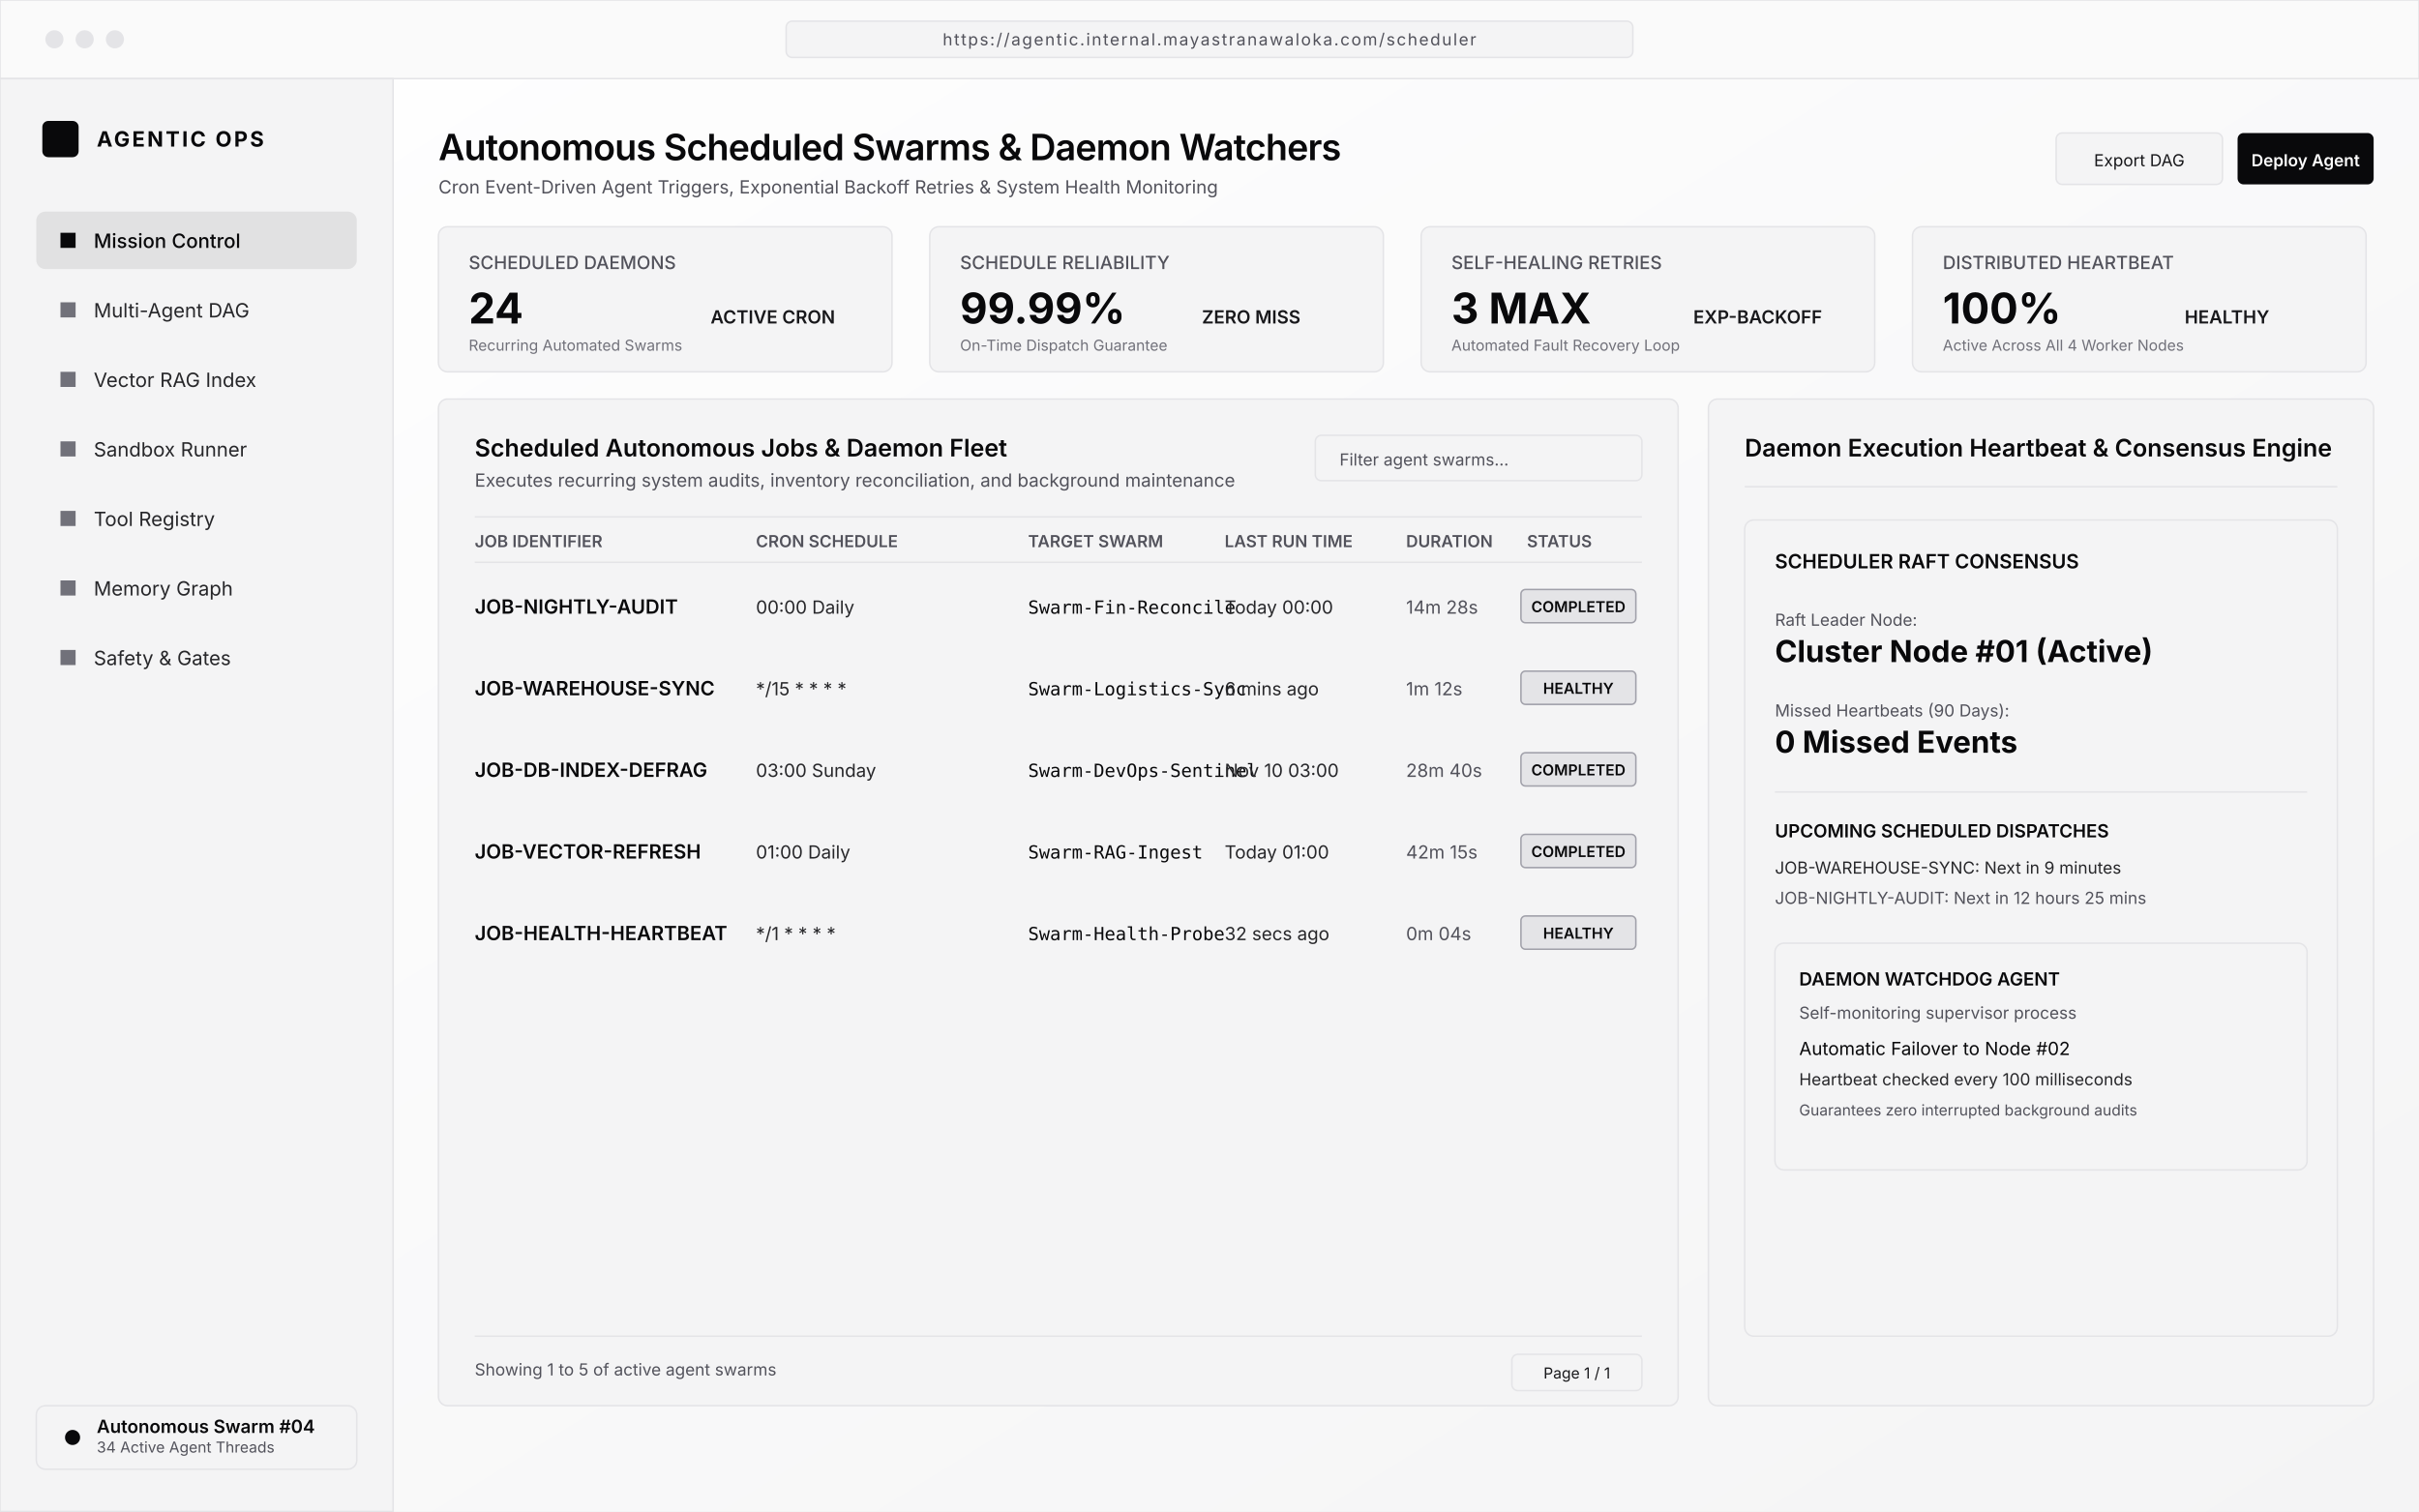
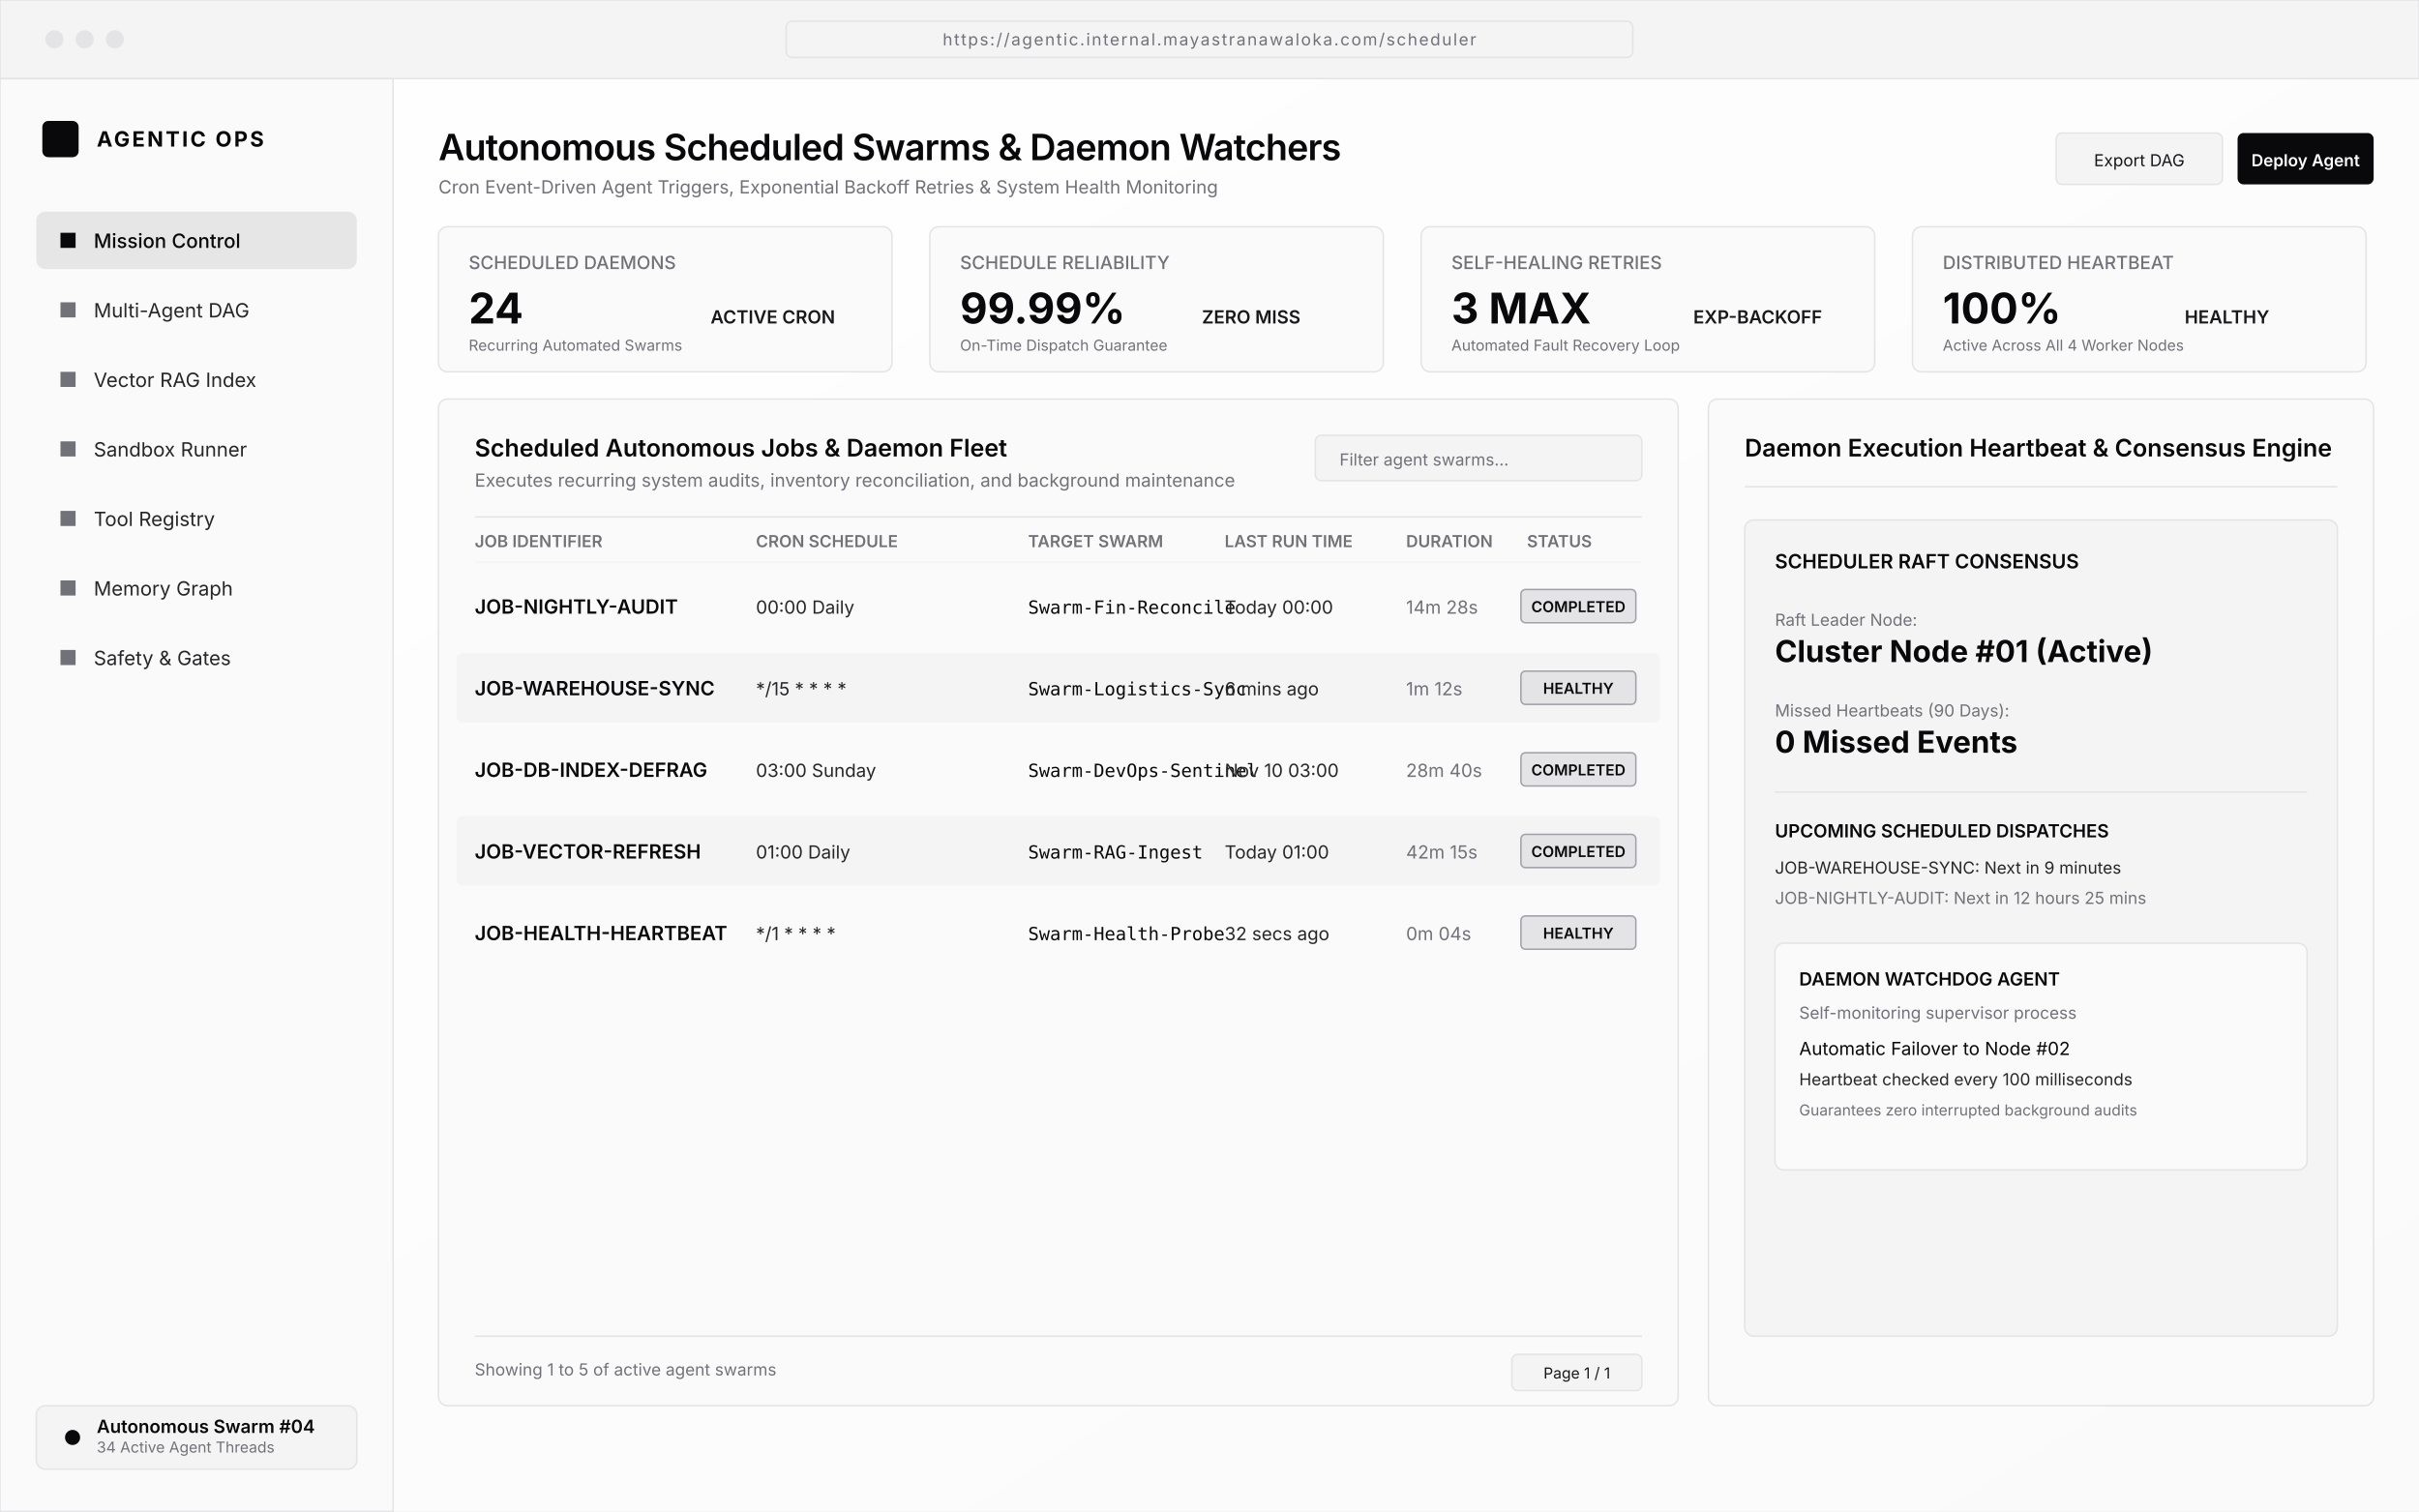
<svg xmlns="http://www.w3.org/2000/svg" viewBox="0 0 1600 1000" width="1600" height="1000">
  <defs>
    <linearGradient id="bgGlow" x1="0" y1="0" x2="1" y2="1">
      <stop offset="0%" stop-color="#ffffff" />
-       <stop offset="100%" stop-color="#f4f4f5" />
+       <stop offset="100%" stop-color="#fafafa" />
    </linearGradient>
    <linearGradient id="monoGrad" x1="0" y1="0" x2="0" y2="1">
      <stop offset="0%" stop-color="#000000" stop-opacity="0.18" />
      <stop offset="100%" stop-color="#000000" stop-opacity="0.0" />
    </linearGradient>
  </defs>
  <rect width="1600" height="1000" fill="url(#bgGlow)" />
-   <rect width="1600" height="52" fill="#fafafa" stroke="#e4e4e7" stroke-width="1" />
+   <rect width="1600" height="52" fill="#f4f4f5" stroke="#e4e4e7" stroke-width="1" />
  <circle cx="36" cy="26" r="6" fill="#e4e4e7" />
  <circle cx="56" cy="26" r="6" fill="#e4e4e7" />
  <circle cx="76" cy="26" r="6" fill="#e4e4e7" />
  <rect x="520" y="14" width="560" height="24" rx="4" fill="#f4f4f5" stroke="#e4e4e7" stroke-width="1" />
-   <text x="800" y="30" fill="#52525b" font-family="-apple-system, BlinkMacSystemFont, sans-serif" font-size="11" text-anchor="middle" letter-spacing="1">https://agentic.internal.mayastranawaloka.com/scheduler</text>
-   <rect x="0" y="52" width="260" height="948" fill="#f4f4f5" stroke="#e4e4e7" stroke-width="1" />
+   <text x="800" y="30" fill="#71717a" font-family="-apple-system, BlinkMacSystemFont, sans-serif" font-size="11" text-anchor="middle" letter-spacing="1">https://agentic.internal.mayastranawaloka.com/scheduler</text>
+   <rect x="0" y="52" width="260" height="948" fill="#fafafa" stroke="#e4e4e7" stroke-width="1" />
  <rect x="28" y="80" width="24" height="24" rx="4" fill="#09090b" />
  <text x="64" y="97" fill="#09090b" font-family="-apple-system, BlinkMacSystemFont, sans-serif" font-size="14" font-weight="700" letter-spacing="1.5">AGENTIC OPS</text>
  <g transform="translate(24, 140)">
    <rect x="0" y="0" width="212" height="38" rx="6" fill="#09090b" fill-opacity="0.08" />
    <rect x="16" y="14" width="10" height="10" fill="#09090b" />
    <text x="38" y="24" fill="#09090b" font-family="-apple-system, BlinkMacSystemFont, sans-serif" font-size="13" font-weight="500">Mission Control</text>
    <rect x="16" y="60" width="10" height="10" fill="#71717a" />
    <text x="38" y="70" fill="#27272a" font-family="-apple-system, BlinkMacSystemFont, sans-serif" font-size="13">Multi-Agent DAG</text>
    <rect x="16" y="106" width="10" height="10" fill="#71717a" />
    <text x="38" y="116" fill="#27272a" font-family="-apple-system, BlinkMacSystemFont, sans-serif" font-size="13">Vector RAG Index</text>
    <rect x="16" y="152" width="10" height="10" fill="#71717a" />
    <text x="38" y="162" fill="#27272a" font-family="-apple-system, BlinkMacSystemFont, sans-serif" font-size="13">Sandbox Runner</text>
    <rect x="16" y="198" width="10" height="10" fill="#71717a" />
    <text x="38" y="208" fill="#27272a" font-family="-apple-system, BlinkMacSystemFont, sans-serif" font-size="13">Tool Registry</text>
    <rect x="16" y="244" width="10" height="10" fill="#71717a" />
    <text x="38" y="254" fill="#27272a" font-family="-apple-system, BlinkMacSystemFont, sans-serif" font-size="13">Memory Graph</text>
    <rect x="16" y="290" width="10" height="10" fill="#71717a" />
    <text x="38" y="300" fill="#27272a" font-family="-apple-system, BlinkMacSystemFont, sans-serif" font-size="13">Safety &amp; Gates</text>
  </g>
  <rect x="24" y="930" width="212" height="42" rx="6" fill="#f4f4f5" stroke="#e4e4e7" stroke-width="1" />
  <circle cx="48" cy="951" r="5" fill="#09090b" />
  <text x="64" y="948" fill="#09090b" font-family="-apple-system, BlinkMacSystemFont, sans-serif" font-size="12" font-weight="600">Autonomous Swarm #04</text>
-   <text x="64" y="961" fill="#52525b" font-family="-apple-system, BlinkMacSystemFont, sans-serif" font-size="10">34 Active Agent Threads</text>
+   <text x="64" y="961" fill="#71717a" font-family="-apple-system, BlinkMacSystemFont, sans-serif" font-size="10">34 Active Agent Threads</text>
  <g transform="translate(290, 80)">
    <text x="0" y="26" fill="#09090b" font-family="-apple-system, BlinkMacSystemFont, sans-serif" font-size="24" font-weight="600" letter-spacing="-0.5">Autonomous Scheduled Swarms &amp; Daemon Watchers</text>
-     <text x="0" y="48" fill="#52525b" font-family="-apple-system, BlinkMacSystemFont, sans-serif" font-size="12">Cron Event-Driven Agent Triggers, Exponential Backoff Retries &amp; System Health Monitoring</text>
+     <text x="0" y="48" fill="#71717a" font-family="-apple-system, BlinkMacSystemFont, sans-serif" font-size="12">Cron Event-Driven Agent Triggers, Exponential Backoff Retries &amp; System Health Monitoring</text>
    <rect x="1070" y="8" width="110" height="34" rx="4" fill="#f4f4f5" stroke="#e4e4e7" stroke-width="1" />
    <text x="1125" y="30" fill="#18181b" font-family="-apple-system, BlinkMacSystemFont, sans-serif" font-size="11" text-anchor="middle">Export DAG</text>
    <rect x="1190" y="8" width="90" height="34" rx="4" fill="#09090b" />
    <text x="1235" y="30" fill="#ffffff" font-family="-apple-system, BlinkMacSystemFont, sans-serif" font-size="11" font-weight="600" text-anchor="middle">Deploy Agent</text>
  </g>
  <g transform="translate(290, 150)">
    <g transform="translate(0, 0)">
-       <rect x="0" y="0" width="300" height="96" rx="6" fill="#f4f4f5" stroke="#e4e4e7" stroke-width="1" />
-       <text x="20" y="28" fill="#52525b" font-family="-apple-system, BlinkMacSystemFont, sans-serif" font-size="12" font-weight="500">SCHEDULED DAEMONS</text>
+       <rect x="0" y="0" width="300" height="96" rx="6" fill="#fafafa" stroke="#e4e4e7" stroke-width="1" />
+       <text x="20" y="28" fill="#71717a" font-family="-apple-system, BlinkMacSystemFont, sans-serif" font-size="12" font-weight="500">SCHEDULED DAEMONS</text>
      <text x="20" y="64" fill="#09090b" font-family="-apple-system, BlinkMacSystemFont, sans-serif" font-size="28" font-weight="700">24</text>
      <text x="180" y="64" fill="#18181b" font-family="-apple-system, BlinkMacSystemFont, sans-serif" font-size="12" font-weight="600">ACTIVE CRON</text>
      <text x="20" y="82" fill="#71717a" font-family="-apple-system, BlinkMacSystemFont, sans-serif" font-size="10">Recurring Automated Swarms</text>
-       <rect x="325" y="0" width="300" height="96" rx="6" fill="#f4f4f5" stroke="#e4e4e7" stroke-width="1" />
-       <text x="345" y="28" fill="#52525b" font-family="-apple-system, BlinkMacSystemFont, sans-serif" font-size="12" font-weight="500">SCHEDULE RELIABILITY</text>
+       <rect x="325" y="0" width="300" height="96" rx="6" fill="#fafafa" stroke="#e4e4e7" stroke-width="1" />
+       <text x="345" y="28" fill="#71717a" font-family="-apple-system, BlinkMacSystemFont, sans-serif" font-size="12" font-weight="500">SCHEDULE RELIABILITY</text>
      <text x="345" y="64" fill="#09090b" font-family="-apple-system, BlinkMacSystemFont, sans-serif" font-size="28" font-weight="700">99.99%</text>
      <text x="505" y="64" fill="#18181b" font-family="-apple-system, BlinkMacSystemFont, sans-serif" font-size="12" font-weight="600">ZERO MISS</text>
      <text x="345" y="82" fill="#71717a" font-family="-apple-system, BlinkMacSystemFont, sans-serif" font-size="10">On-Time Dispatch Guarantee</text>
-       <rect x="650" y="0" width="300" height="96" rx="6" fill="#f4f4f5" stroke="#e4e4e7" stroke-width="1" />
-       <text x="670" y="28" fill="#52525b" font-family="-apple-system, BlinkMacSystemFont, sans-serif" font-size="12" font-weight="500">SELF-HEALING RETRIES</text>
+       <rect x="650" y="0" width="300" height="96" rx="6" fill="#fafafa" stroke="#e4e4e7" stroke-width="1" />
+       <text x="670" y="28" fill="#71717a" font-family="-apple-system, BlinkMacSystemFont, sans-serif" font-size="12" font-weight="500">SELF-HEALING RETRIES</text>
      <text x="670" y="64" fill="#09090b" font-family="-apple-system, BlinkMacSystemFont, sans-serif" font-size="28" font-weight="700">3 MAX</text>
      <text x="830" y="64" fill="#18181b" font-family="-apple-system, BlinkMacSystemFont, sans-serif" font-size="12" font-weight="600">EXP-BACKOFF</text>
      <text x="670" y="82" fill="#71717a" font-family="-apple-system, BlinkMacSystemFont, sans-serif" font-size="10">Automated Fault Recovery Loop</text>
-       <rect x="975" y="0" width="300" height="96" rx="6" fill="#f4f4f5" stroke="#e4e4e7" stroke-width="1" />
-       <text x="995" y="28" fill="#52525b" font-family="-apple-system, BlinkMacSystemFont, sans-serif" font-size="12" font-weight="500">DISTRIBUTED HEARTBEAT</text>
+       <rect x="975" y="0" width="300" height="96" rx="6" fill="#fafafa" stroke="#e4e4e7" stroke-width="1" />
+       <text x="995" y="28" fill="#71717a" font-family="-apple-system, BlinkMacSystemFont, sans-serif" font-size="12" font-weight="500">DISTRIBUTED HEARTBEAT</text>
      <text x="995" y="64" fill="#09090b" font-family="-apple-system, BlinkMacSystemFont, sans-serif" font-size="28" font-weight="700">100%</text>
      <text x="1155" y="64" fill="#18181b" font-family="-apple-system, BlinkMacSystemFont, sans-serif" font-size="12" font-weight="600">HEALTHY</text>
      <text x="995" y="82" fill="#71717a" font-family="-apple-system, BlinkMacSystemFont, sans-serif" font-size="10">Active Across All 4 Worker Nodes</text>
    </g>
    <g transform="translate(0, 114)">
-       <rect width="820" height="666" rx="6" fill="#f4f4f5" stroke="#e4e4e7" stroke-width="1" />
+       <rect width="820" height="666" rx="6" fill="#fafafa" stroke="#e4e4e7" stroke-width="1" />
      <text x="24" y="38" fill="#09090b" font-family="-apple-system, BlinkMacSystemFont, sans-serif" font-size="16" font-weight="600">Scheduled Autonomous Jobs &amp; Daemon Fleet</text>
-       <text x="24" y="58" fill="#52525b" font-family="-apple-system, BlinkMacSystemFont, sans-serif" font-size="12">Executes recurring system audits, inventory reconciliation, and background maintenance</text>
+       <text x="24" y="58" fill="#71717a" font-family="-apple-system, BlinkMacSystemFont, sans-serif" font-size="12">Executes recurring system audits, inventory reconciliation, and background maintenance</text>
      <rect x="580" y="24" width="216" height="30" rx="4" fill="#f4f4f5" stroke="#e4e4e7" stroke-width="1" />
-       <text x="596" y="44" fill="#52525b" font-family="-apple-system, BlinkMacSystemFont, sans-serif" font-size="11">Filter agent swarms...</text>
+       <text x="596" y="44" fill="#71717a" font-family="-apple-system, BlinkMacSystemFont, sans-serif" font-size="11">Filter agent swarms...</text>
      <line x1="24" y1="78" x2="796" y2="78" stroke="#e4e4e7" stroke-width="1" />
-       <text x="24" y="98" fill="#52525b" font-family="-apple-system, BlinkMacSystemFont, sans-serif" font-size="11" font-weight="600">JOB IDENTIFIER</text>
-       <text x="210" y="98" fill="#52525b" font-family="-apple-system, BlinkMacSystemFont, sans-serif" font-size="11" font-weight="600">CRON SCHEDULE</text>
-       <text x="390" y="98" fill="#52525b" font-family="-apple-system, BlinkMacSystemFont, sans-serif" font-size="11" font-weight="600">TARGET SWARM</text>
-       <text x="520" y="98" fill="#52525b" font-family="-apple-system, BlinkMacSystemFont, sans-serif" font-size="11" font-weight="600">LAST RUN TIME</text>
-       <text x="640" y="98" fill="#52525b" font-family="-apple-system, BlinkMacSystemFont, sans-serif" font-size="11" font-weight="600">DURATION</text>
-       <text x="720" y="98" fill="#52525b" font-family="-apple-system, BlinkMacSystemFont, sans-serif" font-size="11" font-weight="600">STATUS</text>
-       <line x1="24" y1="108" x2="796" y2="108" stroke="#e4e4e7" stroke-width="1" />
-       <rect x="12" y="114" width="796" height="46" rx="4" fill="#f4f4f5" />
+       <text x="24" y="98" fill="#71717a" font-family="-apple-system, BlinkMacSystemFont, sans-serif" font-size="11" font-weight="600">JOB IDENTIFIER</text>
+       <text x="210" y="98" fill="#71717a" font-family="-apple-system, BlinkMacSystemFont, sans-serif" font-size="11" font-weight="600">CRON SCHEDULE</text>
+       <text x="390" y="98" fill="#71717a" font-family="-apple-system, BlinkMacSystemFont, sans-serif" font-size="11" font-weight="600">TARGET SWARM</text>
+       <text x="520" y="98" fill="#71717a" font-family="-apple-system, BlinkMacSystemFont, sans-serif" font-size="11" font-weight="600">LAST RUN TIME</text>
+       <text x="640" y="98" fill="#71717a" font-family="-apple-system, BlinkMacSystemFont, sans-serif" font-size="11" font-weight="600">DURATION</text>
+       <text x="720" y="98" fill="#71717a" font-family="-apple-system, BlinkMacSystemFont, sans-serif" font-size="11" font-weight="600">STATUS</text>
+       <line x1="24" y1="108" x2="796" y2="108" stroke="#f4f4f5" stroke-width="1" />
+       <rect x="12" y="114" width="796" height="46" rx="4" fill="#fafafa" />
      <text x="24" y="142" fill="#09090b" font-family="-apple-system, BlinkMacSystemFont, sans-serif" font-size="13" font-weight="600">JOB-NIGHTLY-AUDIT</text>
      <text x="210" y="142" fill="#27272a" font-family="-apple-system, BlinkMacSystemFont, sans-serif" font-size="12">00:00 Daily</text>
      <text x="390" y="142" fill="#09090b" font-family="monospace" font-size="12">Swarm-Fin-Reconcile</text>
      <text x="520" y="142" fill="#27272a" font-family="-apple-system, BlinkMacSystemFont, sans-serif" font-size="12">Today 00:00</text>
-       <text x="640" y="142" fill="#52525b" font-family="-apple-system, BlinkMacSystemFont, sans-serif" font-size="12">14m 28s</text>
+       <text x="640" y="142" fill="#71717a" font-family="-apple-system, BlinkMacSystemFont, sans-serif" font-size="12">14m 28s</text>
      <rect x="716" y="126" width="76" height="22" rx="3" fill="#e4e4e7" stroke="#a1a1aa" stroke-width="1" />
      <text x="754" y="141" fill="#09090b" font-family="-apple-system, BlinkMacSystemFont, sans-serif" font-size="10" font-weight="600" text-anchor="middle">COMPLETED</text>
      <rect x="12" y="168" width="796" height="46" rx="4" fill="#f4f4f5" />
      <text x="24" y="196" fill="#09090b" font-family="-apple-system, BlinkMacSystemFont, sans-serif" font-size="13" font-weight="600">JOB-WAREHOUSE-SYNC</text>
      <text x="210" y="196" fill="#27272a" font-family="-apple-system, BlinkMacSystemFont, sans-serif" font-size="12">*/15 * * * *</text>
      <text x="390" y="196" fill="#09090b" font-family="monospace" font-size="12">Swarm-Logistics-Sync</text>
      <text x="520" y="196" fill="#27272a" font-family="-apple-system, BlinkMacSystemFont, sans-serif" font-size="12">6 mins ago</text>
-       <text x="640" y="196" fill="#52525b" font-family="-apple-system, BlinkMacSystemFont, sans-serif" font-size="12">1m 12s</text>
+       <text x="640" y="196" fill="#71717a" font-family="-apple-system, BlinkMacSystemFont, sans-serif" font-size="12">1m 12s</text>
      <rect x="716" y="180" width="76" height="22" rx="3" fill="#e4e4e7" stroke="#a1a1aa" stroke-width="1" />
      <text x="754" y="195" fill="#09090b" font-family="-apple-system, BlinkMacSystemFont, sans-serif" font-size="10" font-weight="600" text-anchor="middle">HEALTHY</text>
-       <rect x="12" y="222" width="796" height="46" rx="4" fill="#f4f4f5" />
+       <rect x="12" y="222" width="796" height="46" rx="4" fill="#fafafa" />
      <text x="24" y="250" fill="#09090b" font-family="-apple-system, BlinkMacSystemFont, sans-serif" font-size="13" font-weight="600">JOB-DB-INDEX-DEFRAG</text>
      <text x="210" y="250" fill="#27272a" font-family="-apple-system, BlinkMacSystemFont, sans-serif" font-size="12">03:00 Sunday</text>
      <text x="390" y="250" fill="#09090b" font-family="monospace" font-size="12">Swarm-DevOps-Sentinel</text>
      <text x="520" y="250" fill="#27272a" font-family="-apple-system, BlinkMacSystemFont, sans-serif" font-size="12">Nov 10 03:00</text>
-       <text x="640" y="250" fill="#52525b" font-family="-apple-system, BlinkMacSystemFont, sans-serif" font-size="12">28m 40s</text>
+       <text x="640" y="250" fill="#71717a" font-family="-apple-system, BlinkMacSystemFont, sans-serif" font-size="12">28m 40s</text>
      <rect x="716" y="234" width="76" height="22" rx="3" fill="#e4e4e7" stroke="#a1a1aa" stroke-width="1" />
      <text x="754" y="249" fill="#09090b" font-family="-apple-system, BlinkMacSystemFont, sans-serif" font-size="10" font-weight="600" text-anchor="middle">COMPLETED</text>
      <rect x="12" y="276" width="796" height="46" rx="4" fill="#f4f4f5" />
      <text x="24" y="304" fill="#09090b" font-family="-apple-system, BlinkMacSystemFont, sans-serif" font-size="13" font-weight="600">JOB-VECTOR-REFRESH</text>
      <text x="210" y="304" fill="#27272a" font-family="-apple-system, BlinkMacSystemFont, sans-serif" font-size="12">01:00 Daily</text>
      <text x="390" y="304" fill="#09090b" font-family="monospace" font-size="12">Swarm-RAG-Ingest</text>
      <text x="520" y="304" fill="#27272a" font-family="-apple-system, BlinkMacSystemFont, sans-serif" font-size="12">Today 01:00</text>
-       <text x="640" y="304" fill="#52525b" font-family="-apple-system, BlinkMacSystemFont, sans-serif" font-size="12">42m 15s</text>
+       <text x="640" y="304" fill="#71717a" font-family="-apple-system, BlinkMacSystemFont, sans-serif" font-size="12">42m 15s</text>
      <rect x="716" y="288" width="76" height="22" rx="3" fill="#e4e4e7" stroke="#a1a1aa" stroke-width="1" />
      <text x="754" y="303" fill="#09090b" font-family="-apple-system, BlinkMacSystemFont, sans-serif" font-size="10" font-weight="600" text-anchor="middle">COMPLETED</text>
-       <rect x="12" y="330" width="796" height="46" rx="4" fill="#f4f4f5" />
+       <rect x="12" y="330" width="796" height="46" rx="4" fill="#fafafa" />
      <text x="24" y="358" fill="#09090b" font-family="-apple-system, BlinkMacSystemFont, sans-serif" font-size="13" font-weight="600">JOB-HEALTH-HEARTBEAT</text>
      <text x="210" y="358" fill="#27272a" font-family="-apple-system, BlinkMacSystemFont, sans-serif" font-size="12">*/1 * * * *</text>
      <text x="390" y="358" fill="#09090b" font-family="monospace" font-size="12">Swarm-Health-Probe</text>
      <text x="520" y="358" fill="#27272a" font-family="-apple-system, BlinkMacSystemFont, sans-serif" font-size="12">32 secs ago</text>
-       <text x="640" y="358" fill="#52525b" font-family="-apple-system, BlinkMacSystemFont, sans-serif" font-size="12">0m 04s</text>
+       <text x="640" y="358" fill="#71717a" font-family="-apple-system, BlinkMacSystemFont, sans-serif" font-size="12">0m 04s</text>
      <rect x="716" y="342" width="76" height="22" rx="3" fill="#e4e4e7" stroke="#a1a1aa" stroke-width="1" />
      <text x="754" y="357" fill="#09090b" font-family="-apple-system, BlinkMacSystemFont, sans-serif" font-size="10" font-weight="600" text-anchor="middle">HEALTHY</text>
      <line x1="24" y1="620" x2="796" y2="620" stroke="#e4e4e7" stroke-width="1" />
-       <text x="24" y="646" fill="#52525b" font-family="-apple-system, BlinkMacSystemFont, sans-serif" font-size="11">Showing 1 to 5 of active agent swarms</text>
+       <text x="24" y="646" fill="#71717a" font-family="-apple-system, BlinkMacSystemFont, sans-serif" font-size="11">Showing 1 to 5 of active agent swarms</text>
      <rect x="710" y="632" width="86" height="24" rx="4" fill="#f4f4f5" stroke="#e4e4e7" stroke-width="1" />
      <text x="753" y="648" fill="#18181b" font-family="-apple-system, BlinkMacSystemFont, sans-serif" font-size="10" text-anchor="middle">Page 1 / 1</text>
      <g transform="translate(840, 0)">
-         <rect width="440" height="666" rx="6" fill="#f4f4f5" stroke="#e4e4e7" stroke-width="1" />
+         <rect width="440" height="666" rx="6" fill="#fafafa" stroke="#e4e4e7" stroke-width="1" />
        <text x="24" y="38" fill="#09090b" font-family="-apple-system, BlinkMacSystemFont, sans-serif" font-size="16" font-weight="600">Daemon Execution Heartbeat &amp; Consensus Engine</text>
        <line x1="24" y1="58" x2="416" y2="58" stroke="#e4e4e7" stroke-width="1" />
        <g transform="translate(24, 80)">
          <rect width="392" height="540" rx="6" fill="#f4f4f5" stroke="#e4e4e7" stroke-width="1" />
          <text x="20" y="32" fill="#09090b" font-family="-apple-system, BlinkMacSystemFont, sans-serif" font-size="13" font-weight="600">SCHEDULER RAFT CONSENSUS</text>
-           <text x="20" y="70" fill="#52525b" font-family="-apple-system, BlinkMacSystemFont, sans-serif" font-size="11">Raft Leader Node:</text>
+           <text x="20" y="70" fill="#71717a" font-family="-apple-system, BlinkMacSystemFont, sans-serif" font-size="11">Raft Leader Node:</text>
          <text x="20" y="94" fill="#09090b" font-family="-apple-system, BlinkMacSystemFont, sans-serif" font-size="20" font-weight="700">Cluster Node #01 (Active)</text>
-           <text x="20" y="130" fill="#52525b" font-family="-apple-system, BlinkMacSystemFont, sans-serif" font-size="11">Missed Heartbeats (90 Days):</text>
+           <text x="20" y="130" fill="#71717a" font-family="-apple-system, BlinkMacSystemFont, sans-serif" font-size="11">Missed Heartbeats (90 Days):</text>
          <text x="20" y="154" fill="#09090b" font-family="-apple-system, BlinkMacSystemFont, sans-serif" font-size="20" font-weight="700">0 Missed Events</text>
          <line x1="20" y1="180" x2="372" y2="180" stroke="#e4e4e7" stroke-width="1" />
          <text x="20" y="210" fill="#09090b" font-family="-apple-system, BlinkMacSystemFont, sans-serif" font-size="12" font-weight="600">UPCOMING SCHEDULED DISPATCHES</text>
          <text x="20" y="234" fill="#27272a" font-family="-apple-system, BlinkMacSystemFont, sans-serif" font-size="11">JOB-WAREHOUSE-SYNC: Next in 9 minutes</text>
-           <text x="20" y="254" fill="#52525b" font-family="-apple-system, BlinkMacSystemFont, sans-serif" font-size="11">JOB-NIGHTLY-AUDIT: Next in 12 hours 25 mins</text>
+           <text x="20" y="254" fill="#71717a" font-family="-apple-system, BlinkMacSystemFont, sans-serif" font-size="11">JOB-NIGHTLY-AUDIT: Next in 12 hours 25 mins</text>
          <g transform="translate(20, 280)">
-             <rect width="352" height="150" rx="6" fill="#f4f4f5" stroke="#e4e4e7" stroke-width="1" />
+             <rect width="352" height="150" rx="6" fill="#fafafa" stroke="#e4e4e7" stroke-width="1" />
            <text x="16" y="28" fill="#09090b" font-family="-apple-system, BlinkMacSystemFont, sans-serif" font-size="12" font-weight="600">DAEMON WATCHDOG AGENT</text>
-             <text x="16" y="50" fill="#52525b" font-family="-apple-system, BlinkMacSystemFont, sans-serif" font-size="11">Self-monitoring supervisor process</text>
+             <text x="16" y="50" fill="#71717a" font-family="-apple-system, BlinkMacSystemFont, sans-serif" font-size="11">Self-monitoring supervisor process</text>
            <text x="16" y="74" fill="#09090b" font-family="-apple-system, BlinkMacSystemFont, sans-serif" font-size="12">Automatic Failover to Node #02</text>
            <text x="16" y="94" fill="#27272a" font-family="-apple-system, BlinkMacSystemFont, sans-serif" font-size="11">Heartbeat checked every 100 milliseconds</text>
-             <text x="16" y="114" fill="#52525b" font-family="-apple-system, BlinkMacSystemFont, sans-serif" font-size="10">Guarantees zero interrupted background audits</text>
+             <text x="16" y="114" fill="#71717a" font-family="-apple-system, BlinkMacSystemFont, sans-serif" font-size="10">Guarantees zero interrupted background audits</text>
          </g>
        </g>
      </g>
    </g>
  </g>
</svg>
